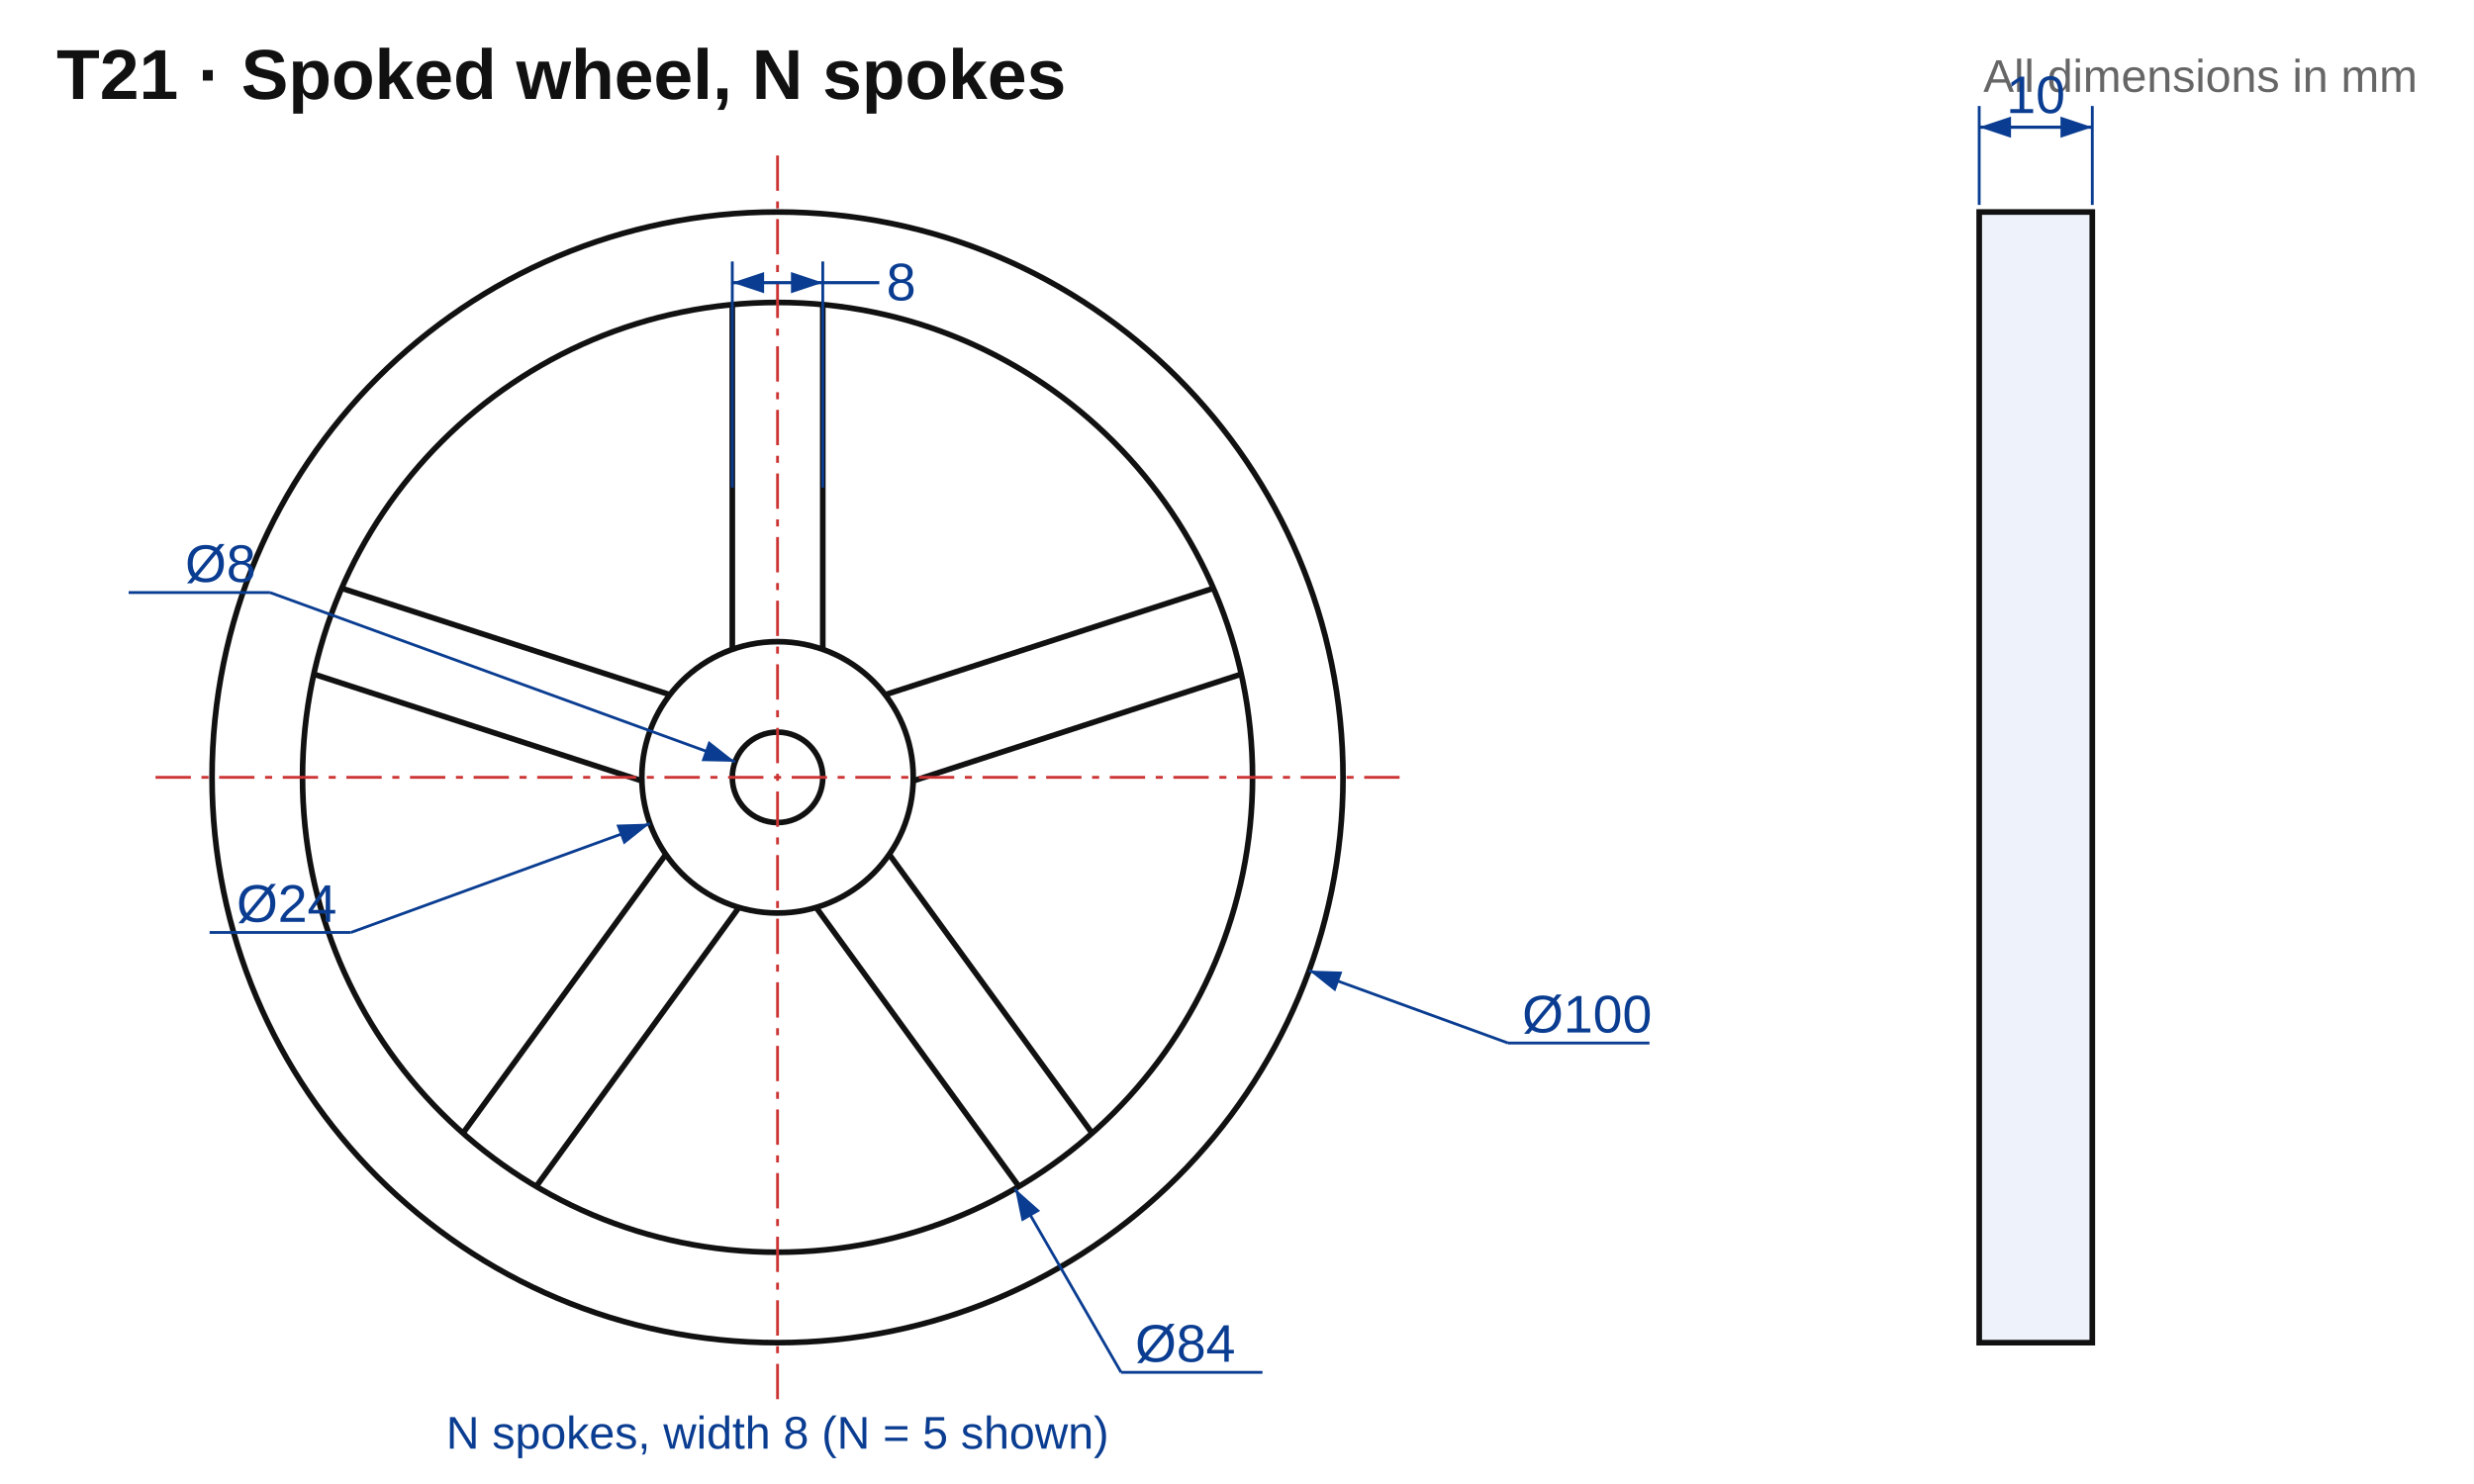
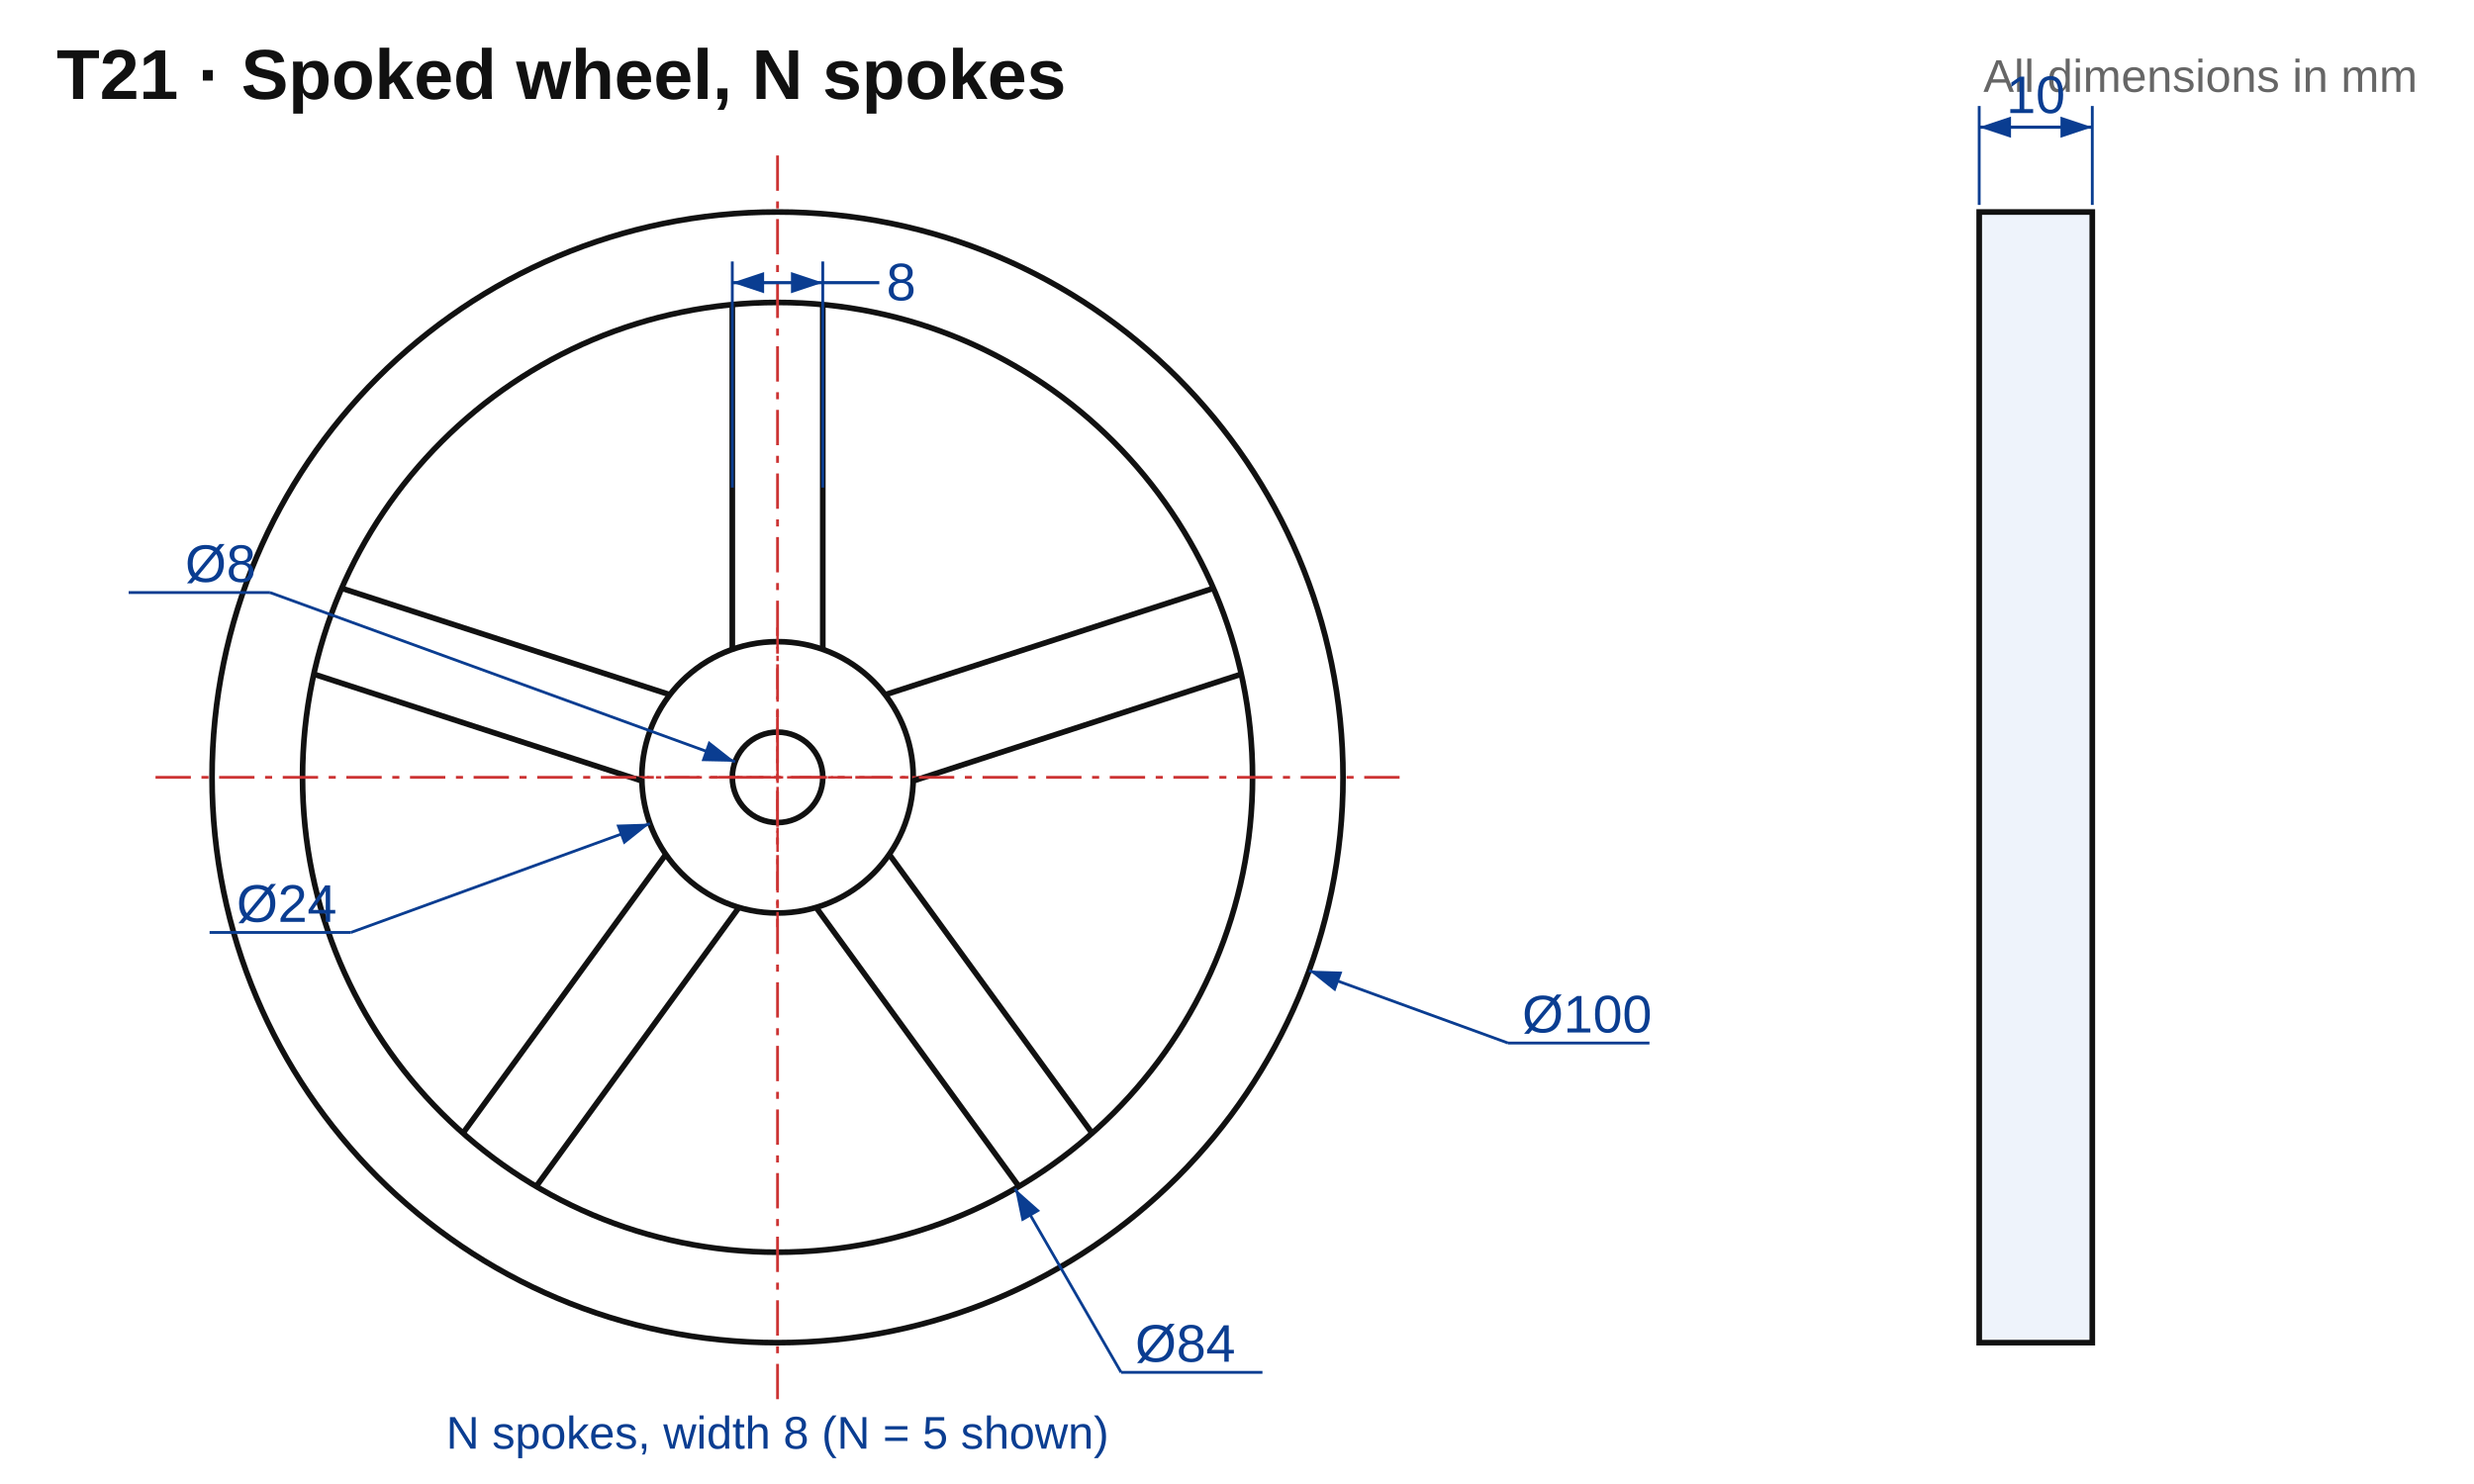
<svg xmlns="http://www.w3.org/2000/svg" viewBox="0 0 700 420" width="700" height="420">
  <rect width="100%" height="100%" fill="white" />
  <text x="16" y="28" font-size="20" font-weight="bold" font-family="Arial,Helvetica,sans-serif" fill="#111">T21 · Spoked wheel, N spokes</text>
  <text x="684" y="26" font-size="13" text-anchor="end" font-family="Arial,Helvetica,sans-serif" fill="#666">All dimensions in mm</text>
  <circle cx="220.0" cy="220.0" r="160.0" fill="none" stroke="#111" stroke-width="1.6" />
  <circle cx="220.0" cy="220.0" r="134.4" fill="none" stroke="#111" stroke-width="1.6" />
  <circle cx="220.0" cy="220.0" r="38.4" fill="none" stroke="#111" stroke-width="1.6" />
+   <g stroke="#c33" stroke-width="0.7" stroke-dasharray="6 2 1.5 2">
+     <line x1="177.6" y1="220.0" x2="262.4" y2="220.0" />
+     <line x1="220.0" y1="177.6" x2="220.0" y2="262.4" />
+   </g>
  <circle cx="220.0" cy="220.0" r="12.8" fill="none" stroke="#111" stroke-width="1.6" />
+   <g stroke="#c33" stroke-width="0.7" stroke-dasharray="6 2 1.5 2">
+     <line x1="203.2" y1="220.0" x2="236.8" y2="220.0" />
+     <line x1="220.0" y1="203.2" x2="220.0" y2="236.8" />
+   </g>
  <line x1="207.2" y1="183.8" x2="207.2" y2="86.2" stroke="#111" stroke-width="1.6" />
  <line x1="232.8" y1="183.8" x2="232.8" y2="86.2" stroke="#111" stroke-width="1.6" />
  <line x1="181.6" y1="221.0" x2="88.8" y2="190.8" stroke="#111" stroke-width="1.6" />
  <line x1="189.5" y1="196.6" x2="96.7" y2="166.5" stroke="#111" stroke-width="1.6" />
  <line x1="209.1" y1="256.8" x2="151.7" y2="335.8" stroke="#111" stroke-width="1.6" />
  <line x1="188.4" y1="241.8" x2="131.0" y2="320.7" stroke="#111" stroke-width="1.6" />
  <line x1="251.6" y1="241.8" x2="309.0" y2="320.7" stroke="#111" stroke-width="1.6" />
  <line x1="230.9" y1="256.8" x2="288.3" y2="335.8" stroke="#111" stroke-width="1.6" />
  <line x1="250.5" y1="196.6" x2="343.3" y2="166.5" stroke="#111" stroke-width="1.6" />
  <line x1="258.4" y1="221.0" x2="351.2" y2="190.8" stroke="#111" stroke-width="1.6" />
  <line x1="44.0" y1="220.0" x2="396.0" y2="220.0" stroke="#c33" stroke-width="0.8" stroke-dasharray="10 3 2 3" />
  <line x1="220.0" y1="396.0" x2="220.0" y2="44.0" stroke="#c33" stroke-width="0.8" stroke-dasharray="10 3 2 3" />
  <line x1="370.4" y1="274.7" x2="426.7" y2="295.2" stroke="#0a3d91" stroke-width="0.8" />
  <polygon points="370.4,274.7 379.8,275.0 377.8,280.6" fill="#0a3d91" />
  <line x1="426.7" y1="295.2" x2="466.7" y2="295.2" stroke="#0a3d91" stroke-width="0.8" />
  <text x="430.7" y="292.2" font-size="15" font-family="Arial,Helvetica,sans-serif" text-anchor="start" fill="#0a3d91">Ø100</text>
  <line x1="287.2" y1="336.4" x2="317.2" y2="388.4" stroke="#0a3d91" stroke-width="0.8" />
  <polygon points="287.2,336.4 294.3,342.7 289.1,345.7" fill="#0a3d91" />
  <line x1="317.2" y1="388.4" x2="357.2" y2="388.4" stroke="#0a3d91" stroke-width="0.8" />
  <text x="321.2" y="385.4" font-size="15" font-family="Arial,Helvetica,sans-serif" text-anchor="start" fill="#0a3d91">Ø84</text>
  <line x1="183.9" y1="233.1" x2="99.3" y2="263.9" stroke="#0a3d91" stroke-width="0.8" />
  <polygon points="183.9,233.1 176.5,239.0 174.4,233.4" fill="#0a3d91" />
  <line x1="99.3" y1="263.9" x2="59.3" y2="263.9" stroke="#0a3d91" stroke-width="0.8" />
  <text x="95.3" y="260.9" font-size="15" font-family="Arial,Helvetica,sans-serif" text-anchor="end" fill="#0a3d91">Ø24</text>
  <line x1="208.0" y1="215.6" x2="76.4" y2="167.7" stroke="#0a3d91" stroke-width="0.8" />
  <polygon points="208.0,215.6 198.5,215.4 200.5,209.7" fill="#0a3d91" />
  <line x1="76.4" y1="167.7" x2="36.4" y2="167.7" stroke="#0a3d91" stroke-width="0.8" />
  <text x="72.4" y="164.7" font-size="15" font-family="Arial,Helvetica,sans-serif" text-anchor="end" fill="#0a3d91">Ø8</text>
  <line x1="207.2" y1="138.0" x2="207.2" y2="74.0" stroke="#0a3d91" stroke-width="0.8" />
  <line x1="232.8" y1="138.0" x2="232.8" y2="74.0" stroke="#0a3d91" stroke-width="0.8" />
  <line x1="207.2" y1="80.0" x2="232.8" y2="80.0" stroke="#0a3d91" stroke-width="0.9" />
  <polygon points="207.2,80.0 216.2,77.0 216.2,83.0" fill="#0a3d91" />
  <polygon points="232.8,80.0 223.8,83.0 223.8,77.0" fill="#0a3d91" />
  <line x1="232.8" y1="80.0" x2="248.8" y2="80.0" stroke="#0a3d91" stroke-width="0.9" />
  <text x="250.8" y="85.0" font-size="15" font-family="Arial,Helvetica,sans-serif" text-anchor="start" fill="#0a3d91">8</text>
  <text x="220.0" y="410.0" font-size="13" font-family="Arial,Helvetica,sans-serif" text-anchor="middle" fill="#0a3d91">N spokes, width 8 (N = 5 shown)</text>
  <rect x="560.0" y="60.0" width="32.0" height="320.0" rx="0.0" fill="#eef3fb" stroke="#111" stroke-width="1.6" />
  <line x1="560.0" y1="58.0" x2="560.0" y2="30.0" stroke="#0a3d91" stroke-width="0.8" />
  <line x1="592.0" y1="58.0" x2="592.0" y2="30.0" stroke="#0a3d91" stroke-width="0.8" />
  <line x1="560.0" y1="36.0" x2="592.0" y2="36.0" stroke="#0a3d91" stroke-width="0.9" />
  <polygon points="560.0,36.0 569.0,33.0 569.0,39.0" fill="#0a3d91" />
  <polygon points="592.0,36.0 583.0,39.0 583.0,33.0" fill="#0a3d91" />
  <text x="576.0" y="32.0" font-size="15" font-family="Arial,Helvetica,sans-serif" text-anchor="middle" fill="#0a3d91">10</text>
</svg>
